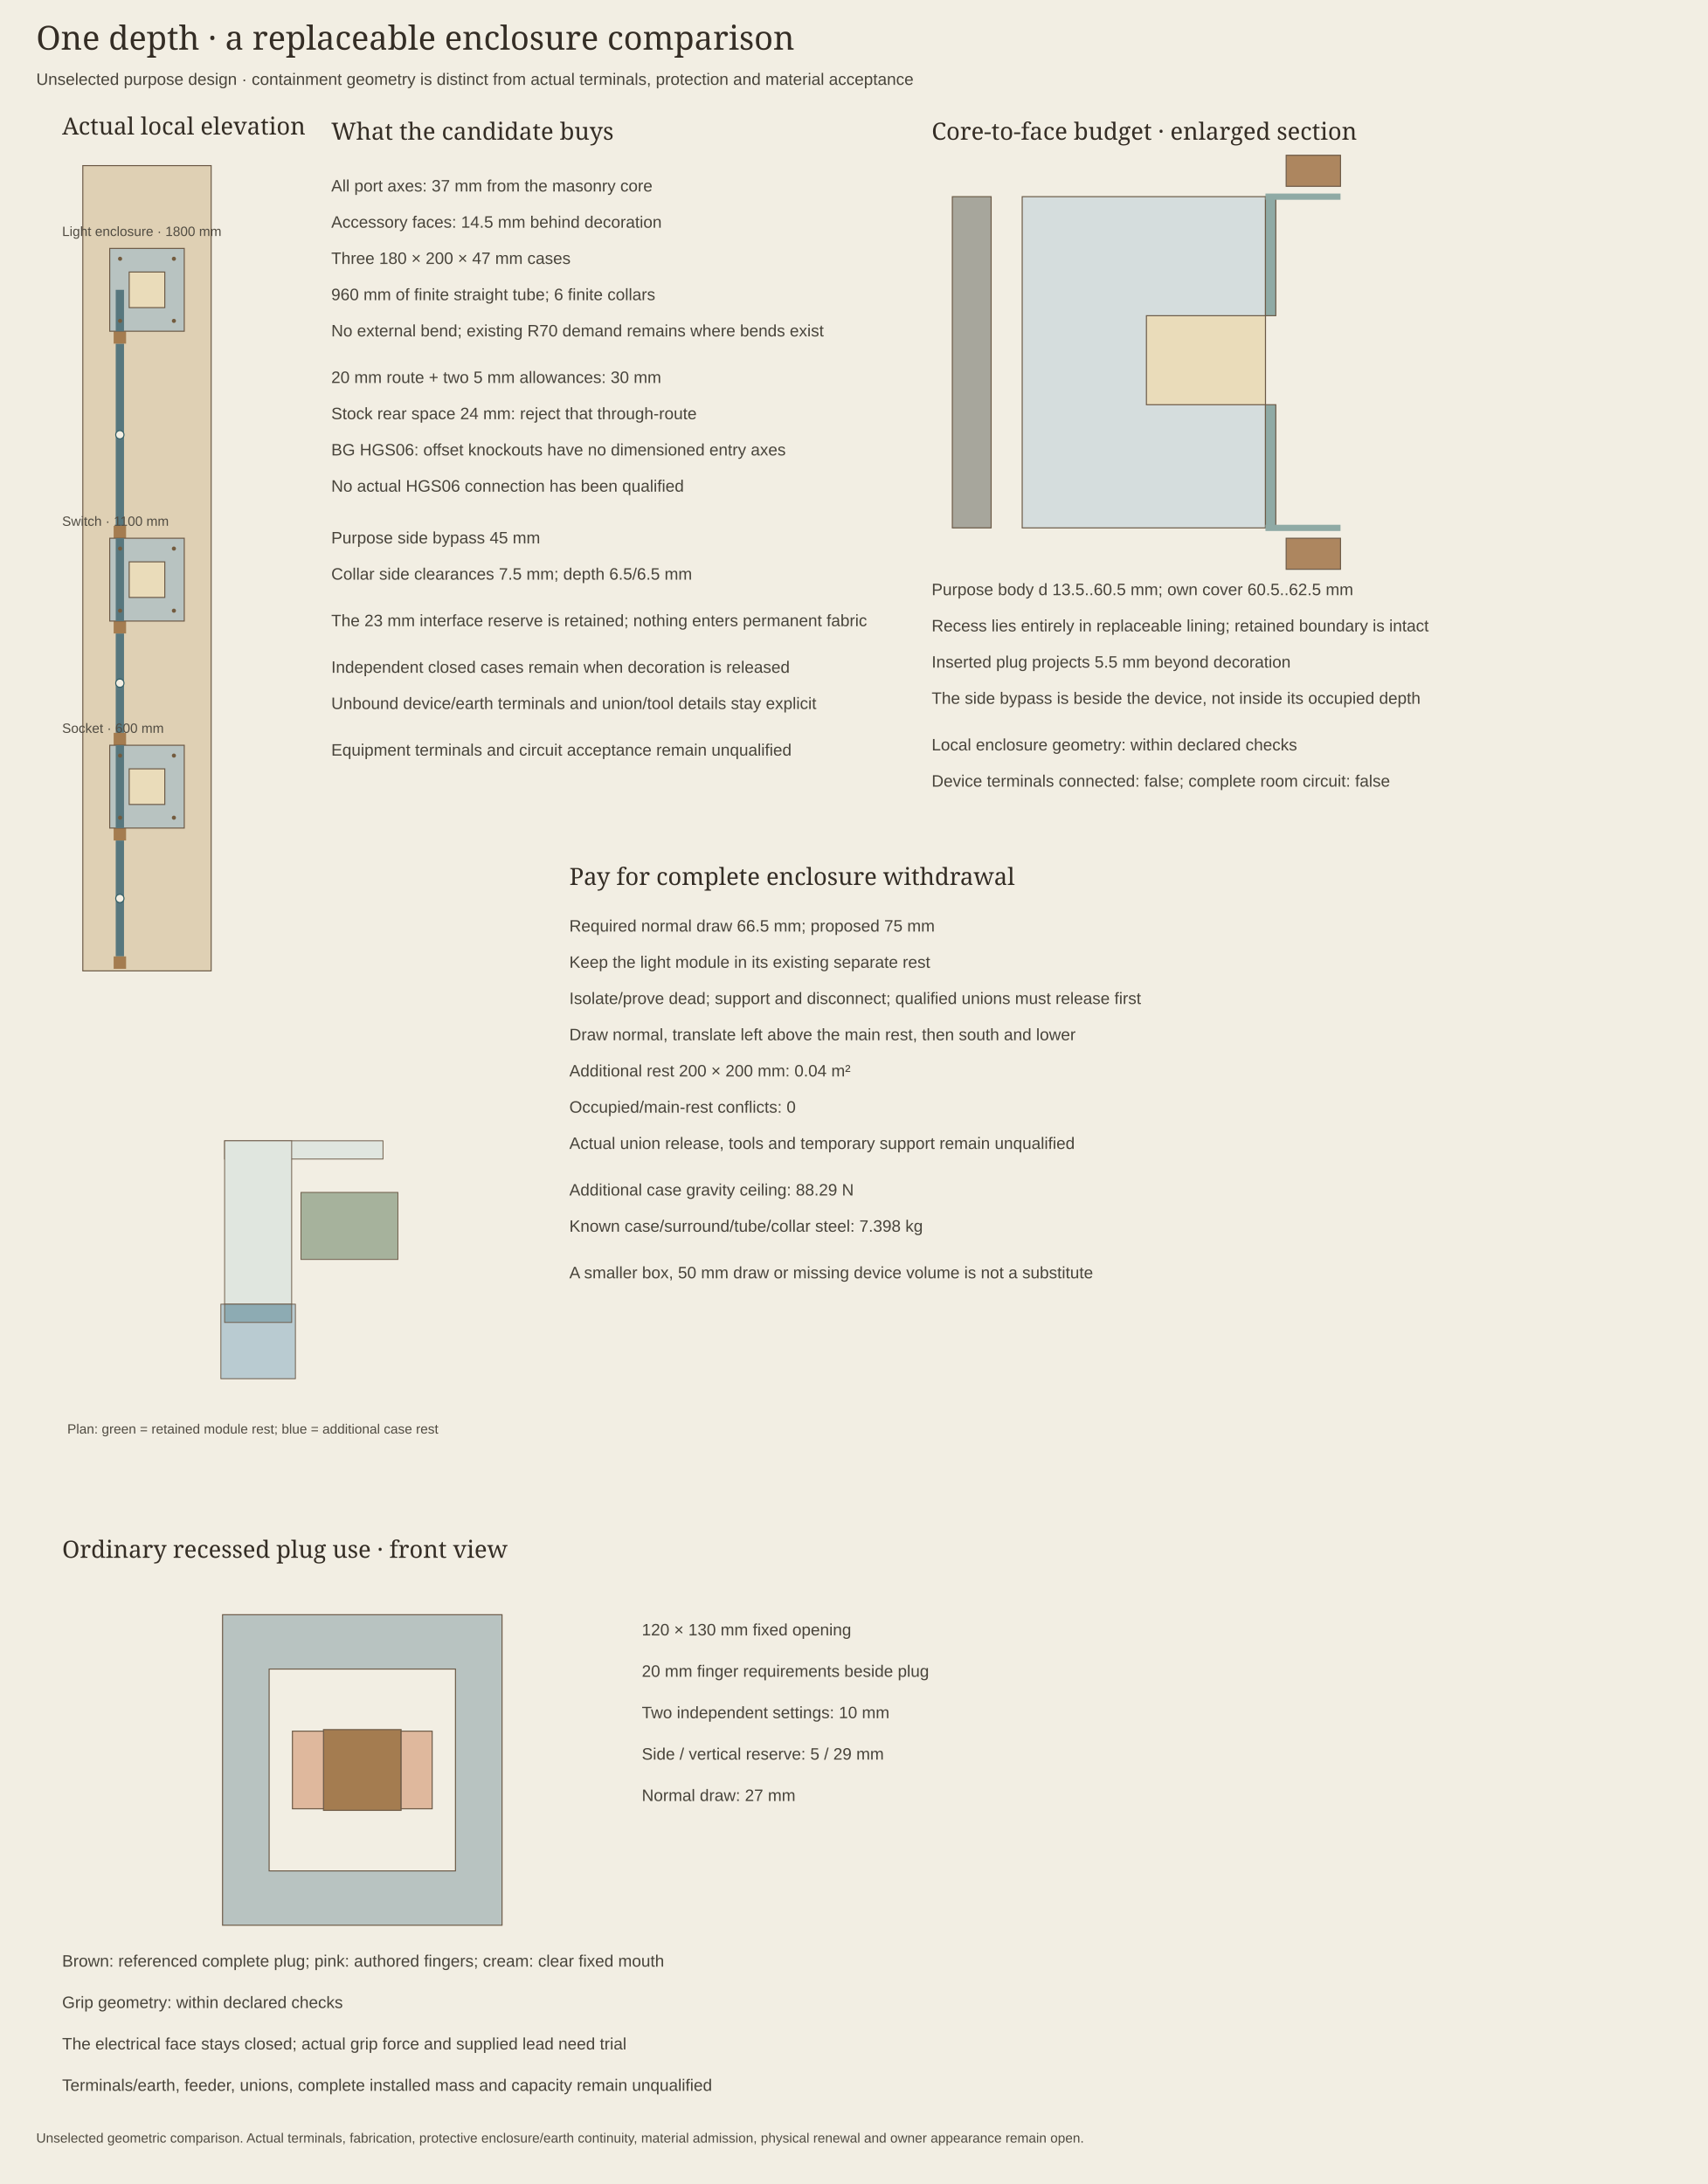
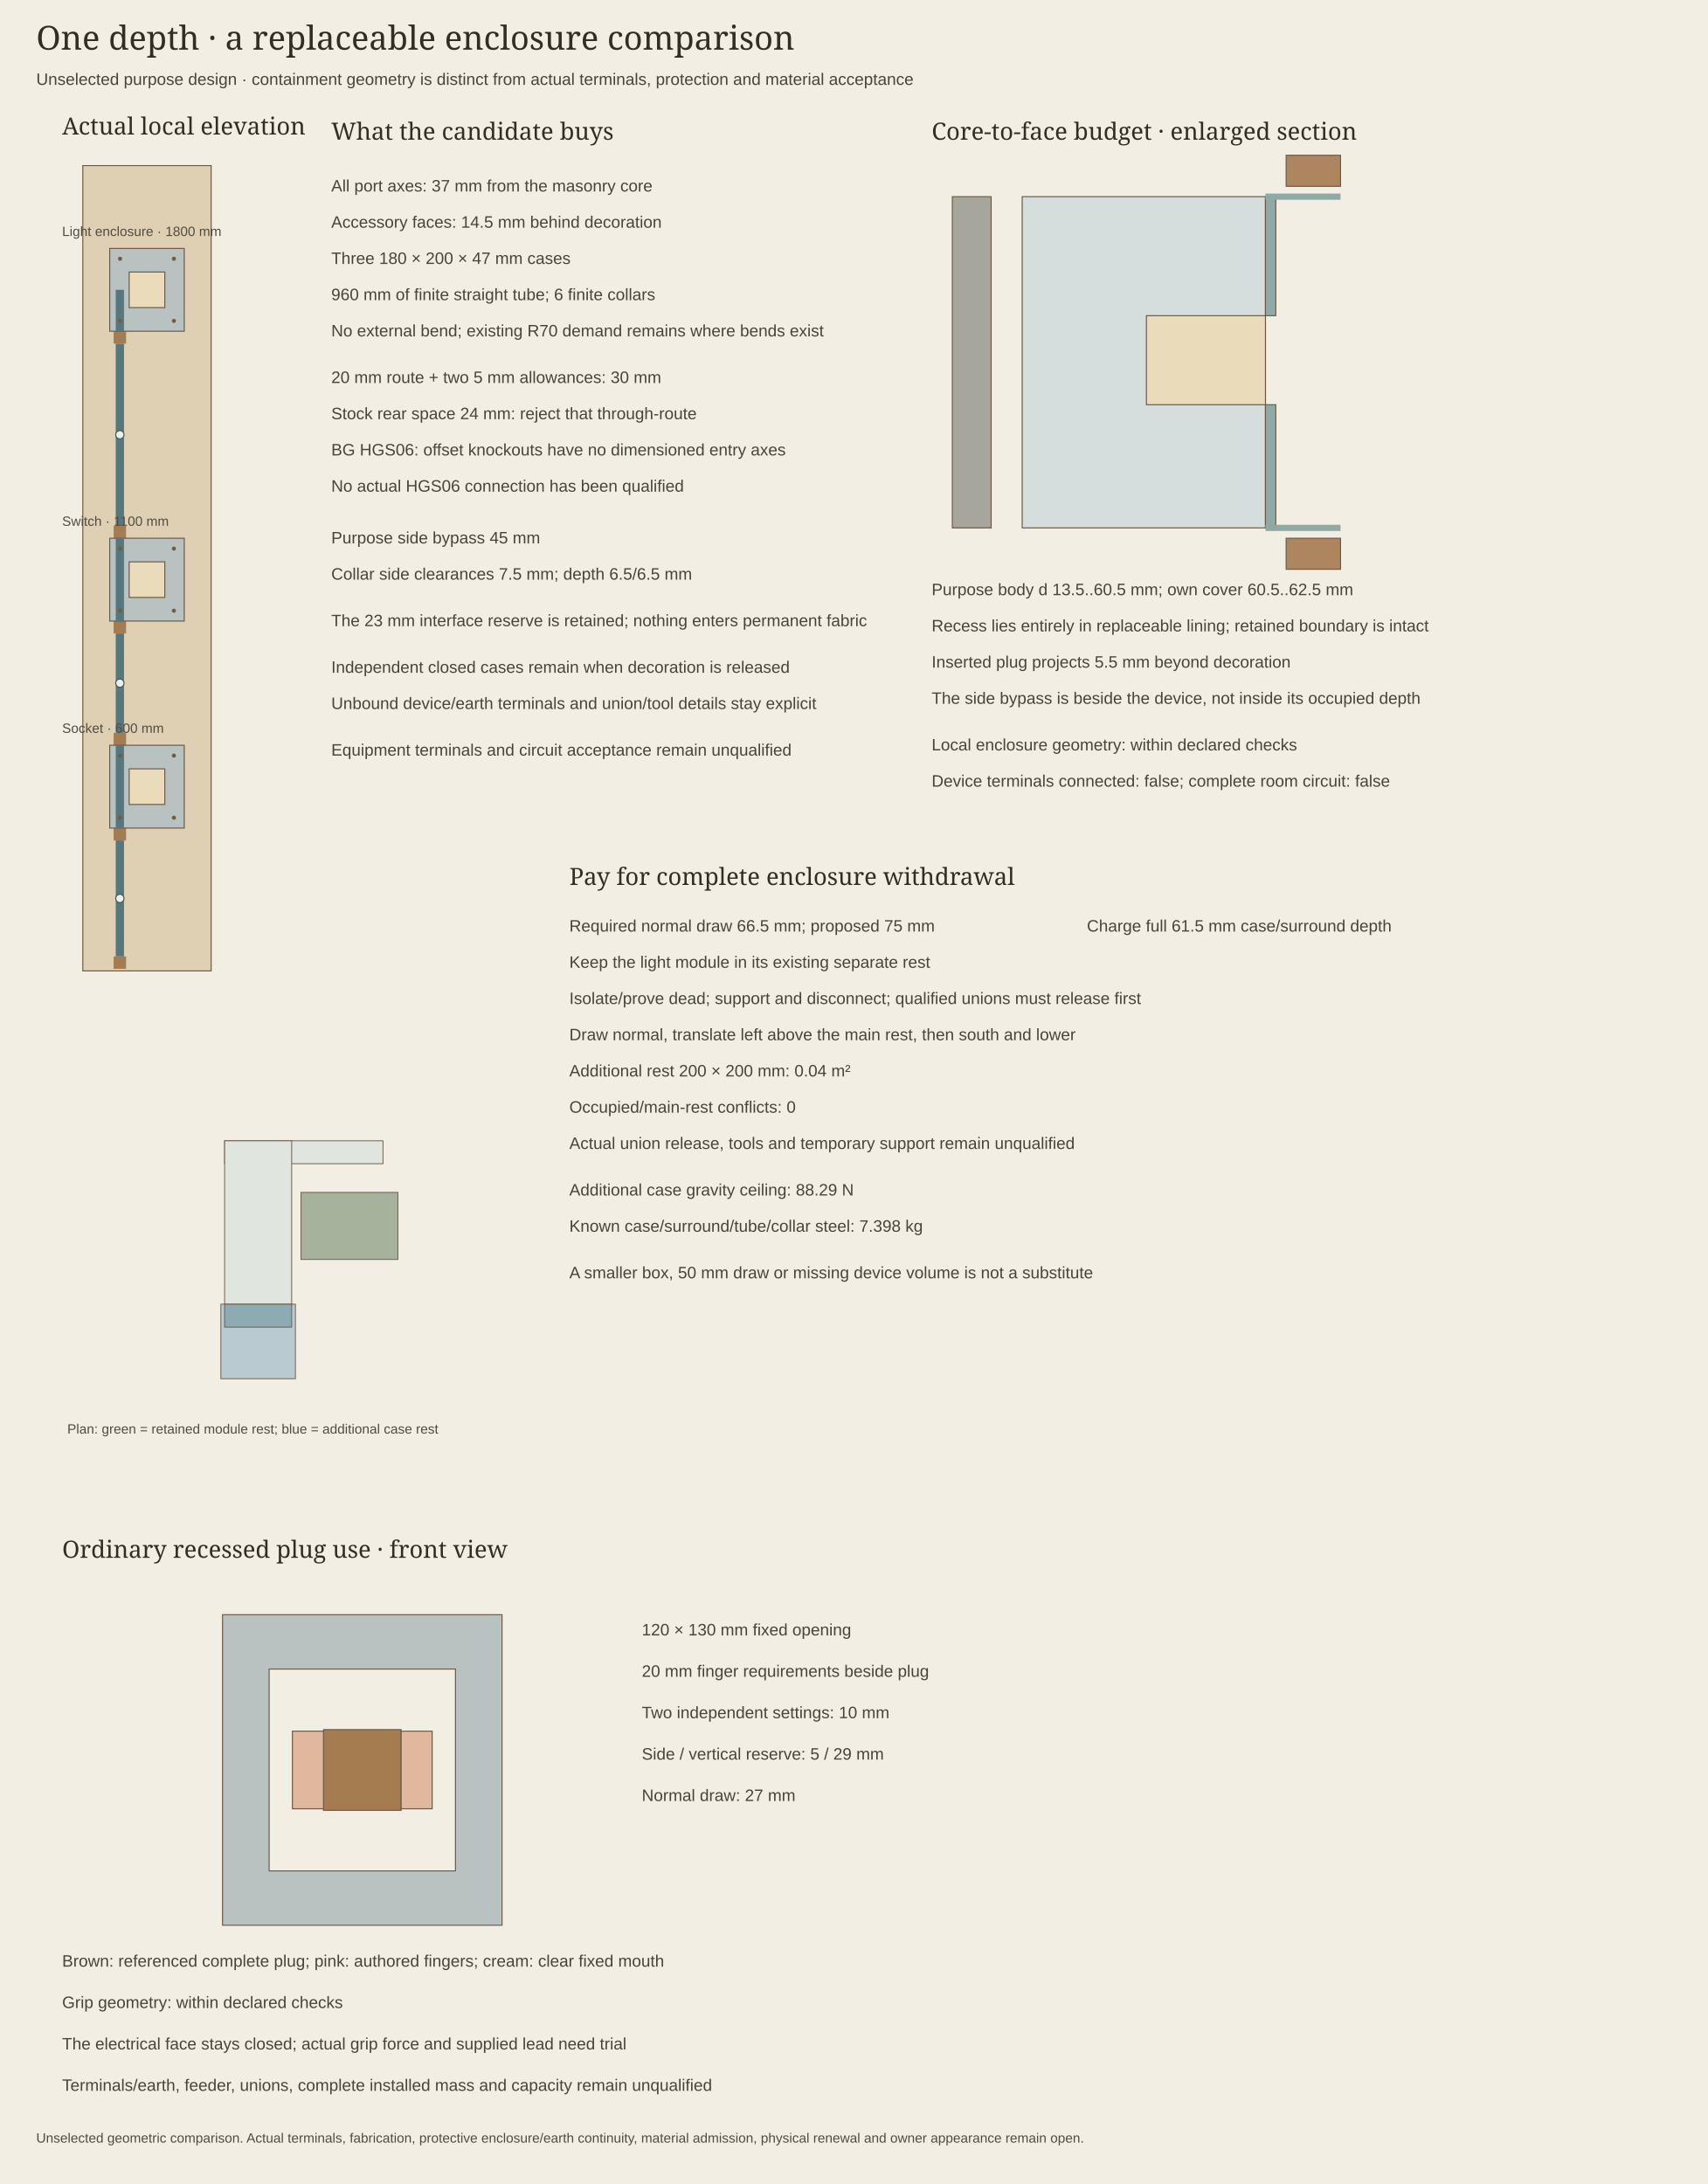
<svg xmlns="http://www.w3.org/2000/svg" width="1650" height="2110" viewBox="0 0 1650 2110" role="img" aria-labelledby="title desc">
  <style>.title{font:32px Georgia;fill:#342d25}.heading{font:23px Georgia;fill:#342d25}.note{font:16px Arial;fill:#48443b}.small{font:13px Arial;fill:#514c42}.dimension{font:15px monospace;fill:#285f69}</style>
  <rect width="1650" height="2110" fill="#f2eee3" />
  <text x="35" y="48" class="title">One depth · a replaceable enclosure comparison</text>
  <text x="35" y="82" class="note">Unselected purpose design · containment geometry is distinct from actual terminals, protection and material acceptance</text>
  <text x="60" y="130" class="heading">Actual local elevation</text>
  <text x="320" y="135" class="heading">What the candidate buys</text>
  <text x="320" y="185" class="note">All port axes: 37 mm from the masonry core</text>
  <text x="320" y="220" class="note">Accessory faces: 14.5 mm behind decoration</text>
  <text x="320" y="255" class="note">Three 180 × 200 × 47 mm cases</text>
  <text x="320" y="290" class="note">960 mm of finite straight tube; 6 finite collars</text>
  <text x="320" y="325" class="note">No external bend; existing R70 demand remains where bends exist</text>
  <text x="320" y="370" class="note">20 mm route + two 5 mm allowances: 30 mm</text>
  <text x="320" y="405" class="note">Stock rear space 24 mm: reject that through-route</text>
  <text x="320" y="440" class="note">BG HGS06: offset knockouts have no dimensioned entry axes</text>
  <text x="320" y="475" class="note">No actual HGS06 connection has been qualified</text>
  <text x="320" y="525" class="note">Purpose side bypass 45 mm</text>
  <text x="320" y="560" class="note">Collar side clearances 7.5 mm; depth 6.5/6.5 mm</text>
  <text x="320" y="605" class="note">The 23 mm interface reserve is retained; nothing enters permanent fabric</text>
  <text x="320" y="650" class="note">Independent closed cases remain when decoration is released</text>
  <text x="320" y="685" class="note">Unbound device/earth terminals and union/tool details stay explicit</text>
  <text x="320" y="730" class="note">Equipment terminals and circuit acceptance remain unqualified</text>
  <rect x="80" y="160" width="124" height="778" fill="#dfd0b4" stroke="#6b5946" />
  <path d="M115.8,924L115.8,812" fill="none" stroke="#57777e" stroke-width="8" />
  <path d="M115.8,708L115.8,612" fill="none" stroke="#57777e" stroke-width="8" />
  <path d="M115.8,508L115.8,332" fill="none" stroke="#57777e" stroke-width="8" />
  <path d="M115.8,936L115.8,924" fill="none" stroke="#a47c50" stroke-width="12" />
  <path d="M115.8,812L115.8,800" fill="none" stroke="#a47c50" stroke-width="12" />
  <path d="M115.8,720L115.8,708" fill="none" stroke="#a47c50" stroke-width="12" />
  <path d="M115.8,612L115.8,600" fill="none" stroke="#a47c50" stroke-width="12" />
  <path d="M115.8,520L115.8,508" fill="none" stroke="#a47c50" stroke-width="12" />
  <path d="M115.8,332L115.8,320" fill="none" stroke="#a47c50" stroke-width="12" />
  <circle cx="115.8" cy="868" r="4" fill="#f2eee3" stroke="#315d64" />
  <circle cx="115.8" cy="660" r="4" fill="#f2eee3" stroke="#315d64" />
  <circle cx="115.8" cy="420" r="4" fill="#f2eee3" stroke="#315d64" />
  <rect x="106" y="720" width="72" height="80" fill="#b8c3c1" stroke="#6b5946" />
  <rect x="124.8" y="742.8" width="34.4" height="34.4" fill="#eadcba" stroke="#6b5946" />
  <path d="M115.8,800L115.8,720" fill="none" stroke="#57777e" stroke-width="8" />
  <text x="60" y="708" class="small">Socket · 600 mm</text>
  <circle cx="116" cy="790" r="2" fill="#735b3e" />
  <circle cx="116" cy="730" r="2" fill="#735b3e" />
  <circle cx="168" cy="790" r="2" fill="#735b3e" />
  <circle cx="168" cy="730" r="2" fill="#735b3e" />
  <rect x="106" y="520" width="72" height="80" fill="#b8c3c1" stroke="#6b5946" />
  <rect x="124.8" y="542.8" width="34.4" height="34.4" fill="#eadcba" stroke="#6b5946" />
  <path d="M115.8,600L115.8,520" fill="none" stroke="#57777e" stroke-width="8" />
  <text x="60" y="508" class="small">Switch · 1100 mm</text>
  <circle cx="116" cy="590" r="2" fill="#735b3e" />
  <circle cx="116" cy="530" r="2" fill="#735b3e" />
  <circle cx="168" cy="590" r="2" fill="#735b3e" />
  <circle cx="168" cy="530" r="2" fill="#735b3e" />
  <rect x="106" y="240" width="72" height="80" fill="#b8c3c1" stroke="#6b5946" />
  <rect x="124.8" y="262.8" width="34.4" height="34.4" fill="#eadcba" stroke="#6b5946" />
  <path d="M115.8,320L115.8,280" fill="none" stroke="#57777e" stroke-width="8" />
  <text x="60" y="228" class="small">Light enclosure · 1800 mm</text>
  <circle cx="116" cy="310" r="2" fill="#735b3e" />
  <circle cx="116" cy="250" r="2" fill="#735b3e" />
  <circle cx="168" cy="310" r="2" fill="#735b3e" />
  <circle cx="168" cy="250" r="2" fill="#735b3e" />
  <text x="900" y="135" class="heading">Core-to-face budget · enlarged section</text>
  <rect x="920" y="190" width="37.5" height="320" fill="#a7a69c" stroke="#6b5946" />
  <rect x="987.5" y="190" width="235" height="320" fill="#d5dddd" stroke="#6b5946" />
  <rect x="1222.5" y="190" width="10" height="115" fill="#8faaa5" stroke="#6b5946" />
  <rect x="1222.5" y="391" width="10" height="119" fill="#8faaa5" stroke="#6b5946" />
  <rect x="1242.5" y="150" width="52.5" height="30" fill="#ad865f" stroke="#6b5946" />
  <rect x="1242.5" y="520" width="52.5" height="30" fill="#ad865f" stroke="#6b5946" />
  <path d="M1222.5,190L1295,190" fill="none" stroke="#8faaa5" stroke-width="6" />
  <path d="M1222.5,510L1295,510" fill="none" stroke="#8faaa5" stroke-width="6" />
  <rect x="1107.5" y="305" width="115" height="86" fill="#eadcba" stroke="#6b5946" />
  <text x="900" y="575" class="note">Purpose body d 13.5..60.5 mm; own cover 60.5..62.5 mm</text>
  <text x="900" y="610" class="note">Recess lies entirely in replaceable lining; retained boundary is intact</text>
  <text x="900" y="645" class="note">Inserted plug projects 5.5 mm beyond decoration</text>
  <text x="900" y="680" class="note">The side bypass is beside the device, not inside its occupied depth</text>
  <text x="900" y="725" class="note">Local enclosure geometry: within declared checks</text>
  <text x="900" y="760" class="note">Device terminals connected: false; complete room circuit: false</text>
  <text x="550" y="855" class="heading">Pay for complete enclosure withdrawal</text>
  <text x="550" y="900" class="note">Required normal draw 66.5 mm; proposed 75 mm</text>
  <text x="550" y="935" class="note">Keep the light module in its existing separate rest</text>
+   <text x="1050" y="900" class="note">Charge full 61.5 mm case/surround depth</text>
  <text x="550" y="970" class="note">Isolate/prove dead; support and disconnect; qualified unions must release first</text>
  <text x="550" y="1005" class="note">Draw normal, translate left above the main rest, then south and lower</text>
  <text x="550" y="1040" class="note">Additional rest 200 × 200 mm: 0.04 m²</text>
  <text x="550" y="1075" class="note">Occupied/main-rest conflicts: 0</text>
  <text x="550" y="1110" class="note">Actual union release, tools and temporary support remain unqualified</text>
  <text x="550" y="1155" class="note">Additional case gravity ceiling: 88.29 N</text>
  <text x="550" y="1190" class="note">Known case/surround/tube/collar steel: 7.398 kg</text>
  <text x="550" y="1235" class="note">A smaller box, 50 mm draw or missing device volume is not a substitute</text>
-   <polygon points="216.98,1119.78 369.98,1119.78 369.98,1102.14 216.98,1102.14" fill="#e0e6df" stroke="#6b5946" stroke-width=".8" />
-   <polygon points="216.98,1277.64 281.78,1277.64 281.78,1102.14 216.98,1102.14" fill="#e0e6df" stroke="#6b5946" stroke-width=".8" />
+   <polygon points="216.98,1124.28 369.98,1124.28 369.98,1102.14 216.98,1102.14" fill="#e0e6df" stroke="#6b5946" stroke-width=".8" />
+   <polygon points="216.98,1282.14 281.78,1282.14 281.78,1102.14 216.98,1102.14" fill="#e0e6df" stroke="#6b5946" stroke-width=".8" />
  <polygon points="290.78,1216.8 384.38,1216.8 384.38,1152 290.78,1152" fill="#a6b29c" stroke="#6b5946" stroke-width=".8" />
  <polygon points="213.38,1332 285.38,1332 285.38,1260 213.38,1260" fill="#b9cbd1" stroke="#6b5946" stroke-width=".8" />
-   <polygon points="216.98,1277.64 281.78,1277.64 281.78,1260 216.98,1260" fill="#8dabb3" stroke="#6b5946" stroke-width=".8" />
+   <polygon points="216.98,1282.14 281.78,1282.14 281.78,1260 216.98,1260" fill="#8dabb3" stroke="#6b5946" stroke-width=".8" />
  <text x="65" y="1385" class="small">Plan: green = retained module rest; blue = additional case rest</text>
  <text x="35" y="2070" class="small">Unselected geometric comparison. Actual terminals, fabrication, protective enclosure/earth continuity, material admission, physical renewal and owner appearance remain open.</text>
  <text x="60" y="1505" class="heading">Ordinary recessed plug use · front view</text>
  <rect x="215" y="1560" width="270" height="300" fill="#b8c3c1" stroke="#6b5946" />
  <rect x="260" y="1612.5" width="180" height="195" fill="#f2eee3" stroke="#6b5946" />
  <rect x="312.5" y="1671" width="75" height="78" fill="#a47c50" stroke="#6b5946" />
  <rect x="282.5" y="1672.5" width="30" height="75" fill="#dfb89d" stroke="#6b5946" />
  <rect x="387.5" y="1672.5" width="30" height="75" fill="#dfb89d" stroke="#6b5946" />
  <text x="620" y="1580" class="note">120 × 130 mm fixed opening</text>
  <text x="620" y="1620" class="note">20 mm finger requirements beside plug</text>
  <text x="620" y="1660" class="note">Two independent settings: 10 mm</text>
  <text x="620" y="1700" class="note">Side / vertical reserve: 5 / 29 mm</text>
  <text x="620" y="1740" class="note">Normal draw: 27 mm</text>
  <text x="60" y="1900" class="note">Brown: referenced complete plug; pink: authored fingers; cream: clear fixed mouth</text>
  <text x="60" y="1940" class="note">Grip geometry: within declared checks</text>
  <text x="60" y="1980" class="note">The electrical face stays closed; actual grip force and supplied lead need trial</text>
  <text x="60" y="2020" class="note">Terminals/earth, feeder, unions, complete installed mass and capacity remain unqualified</text>
</svg>
